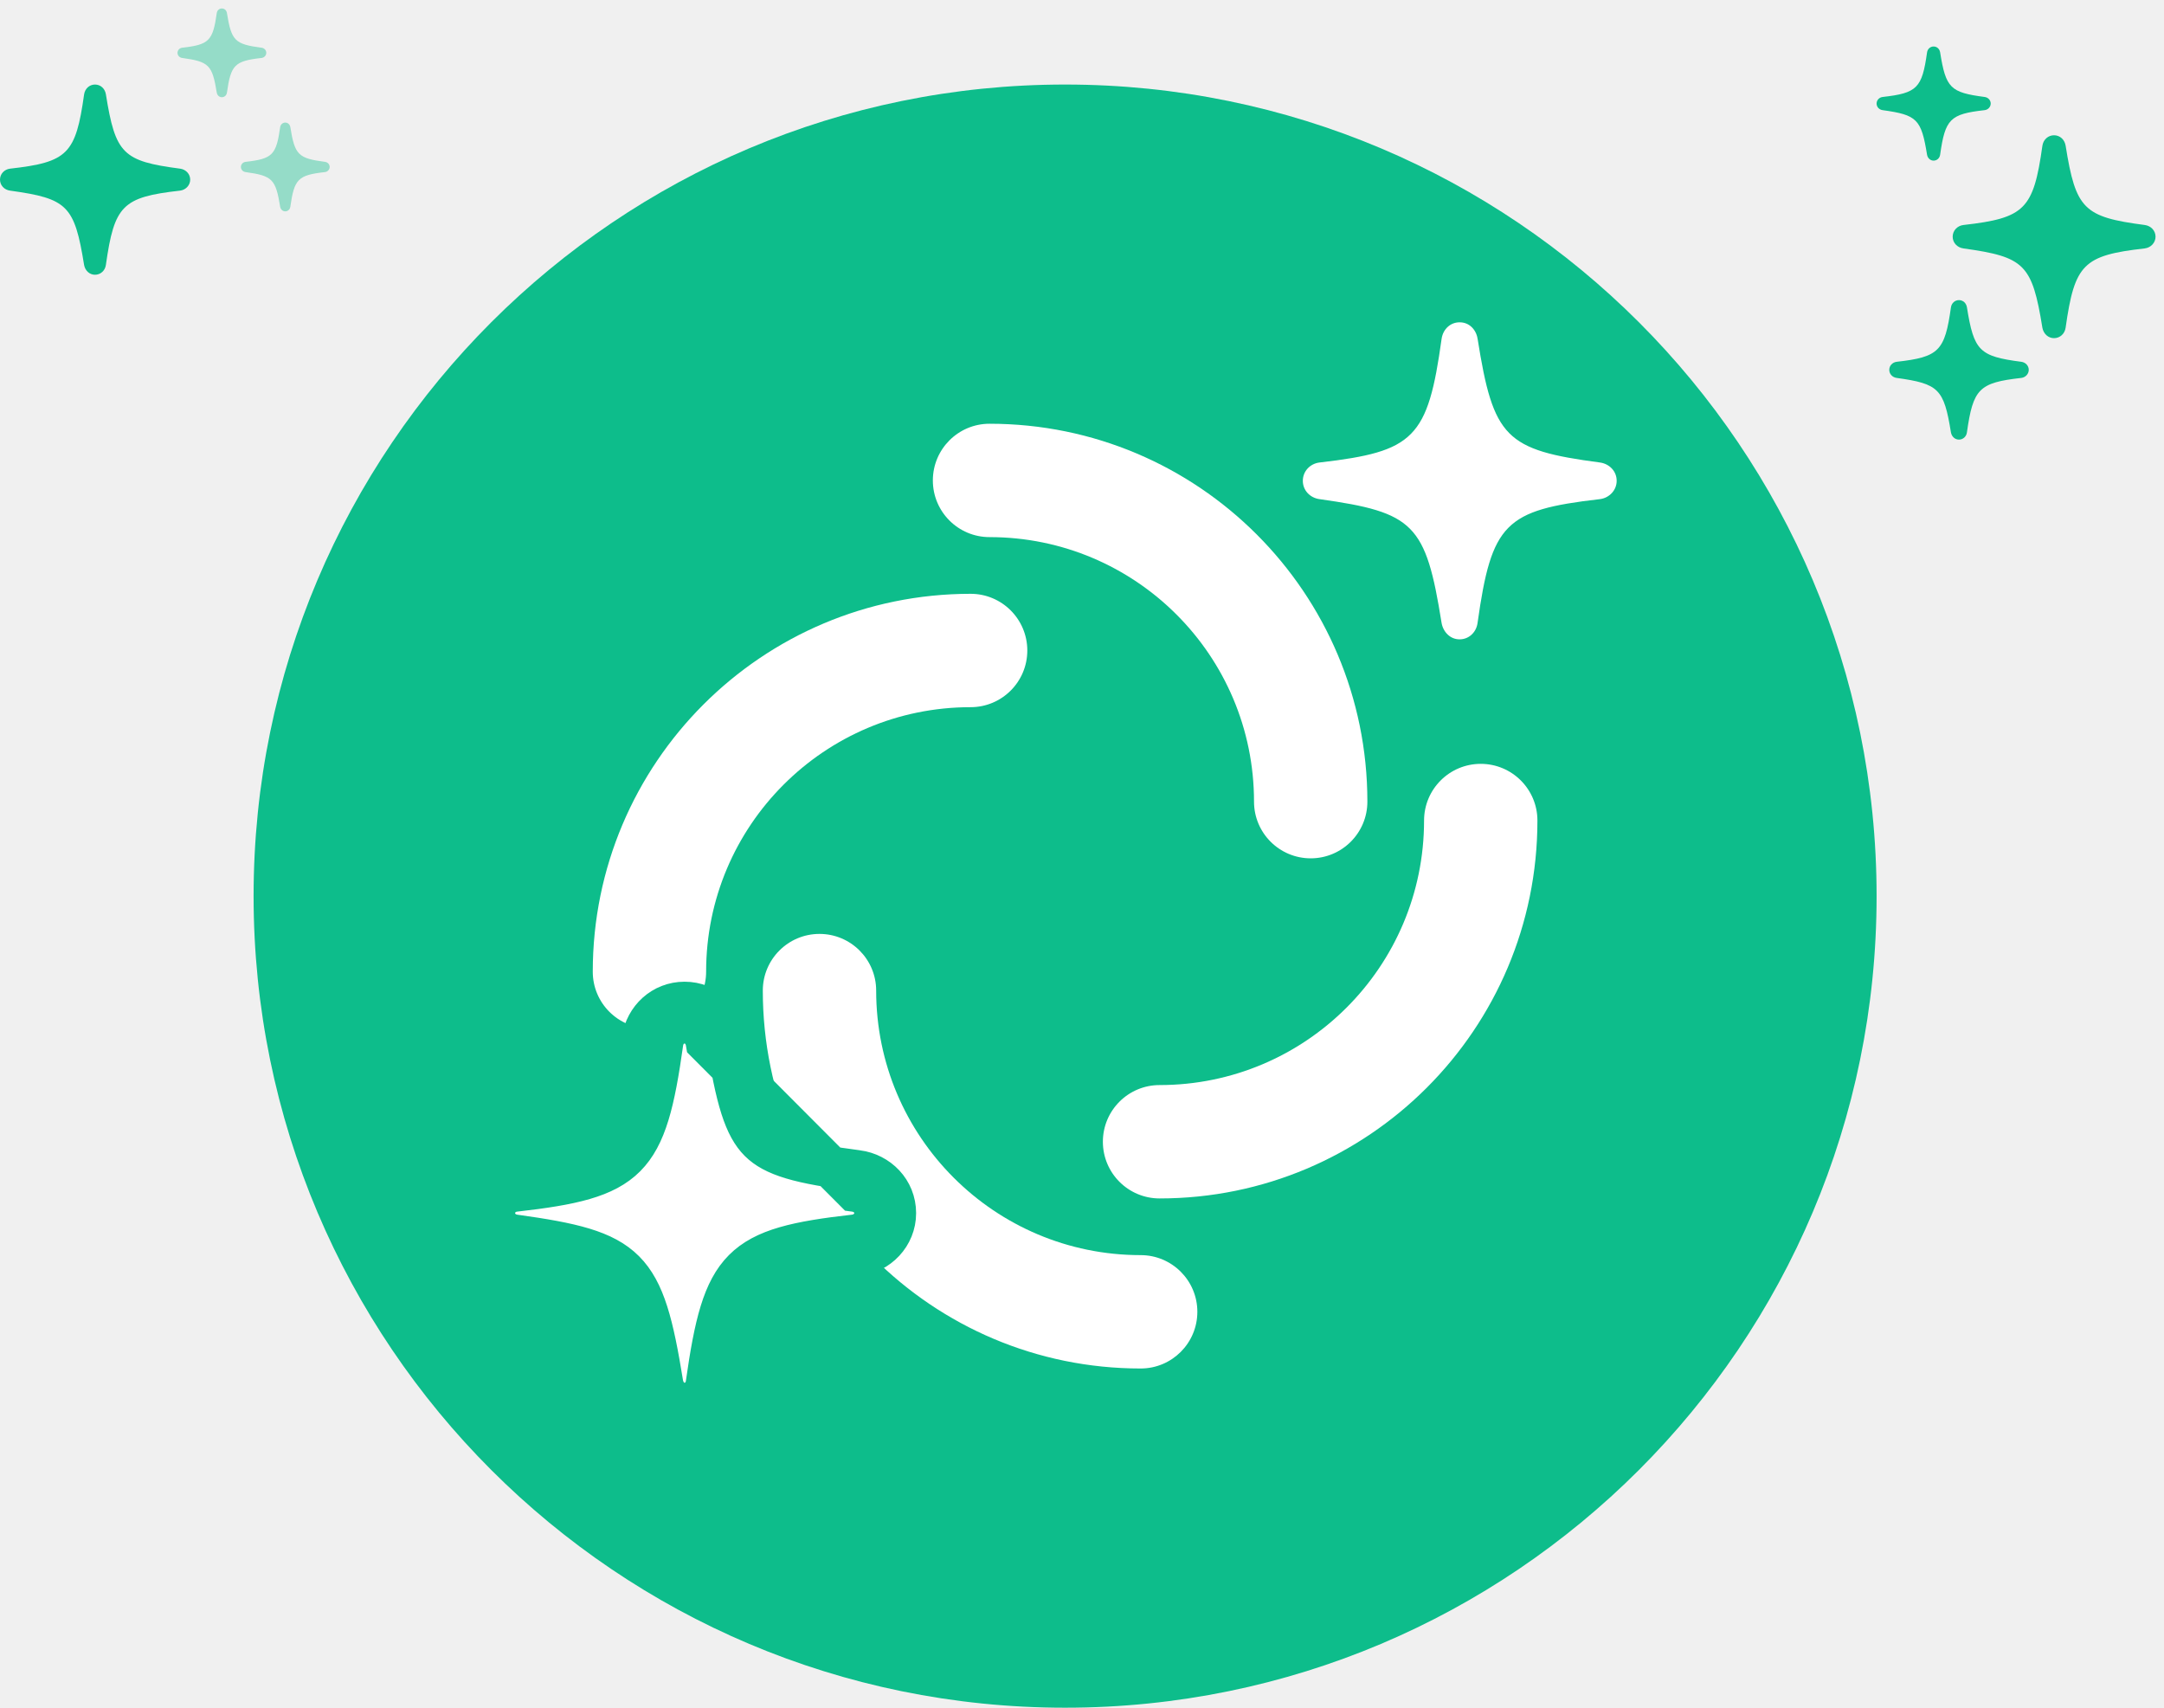
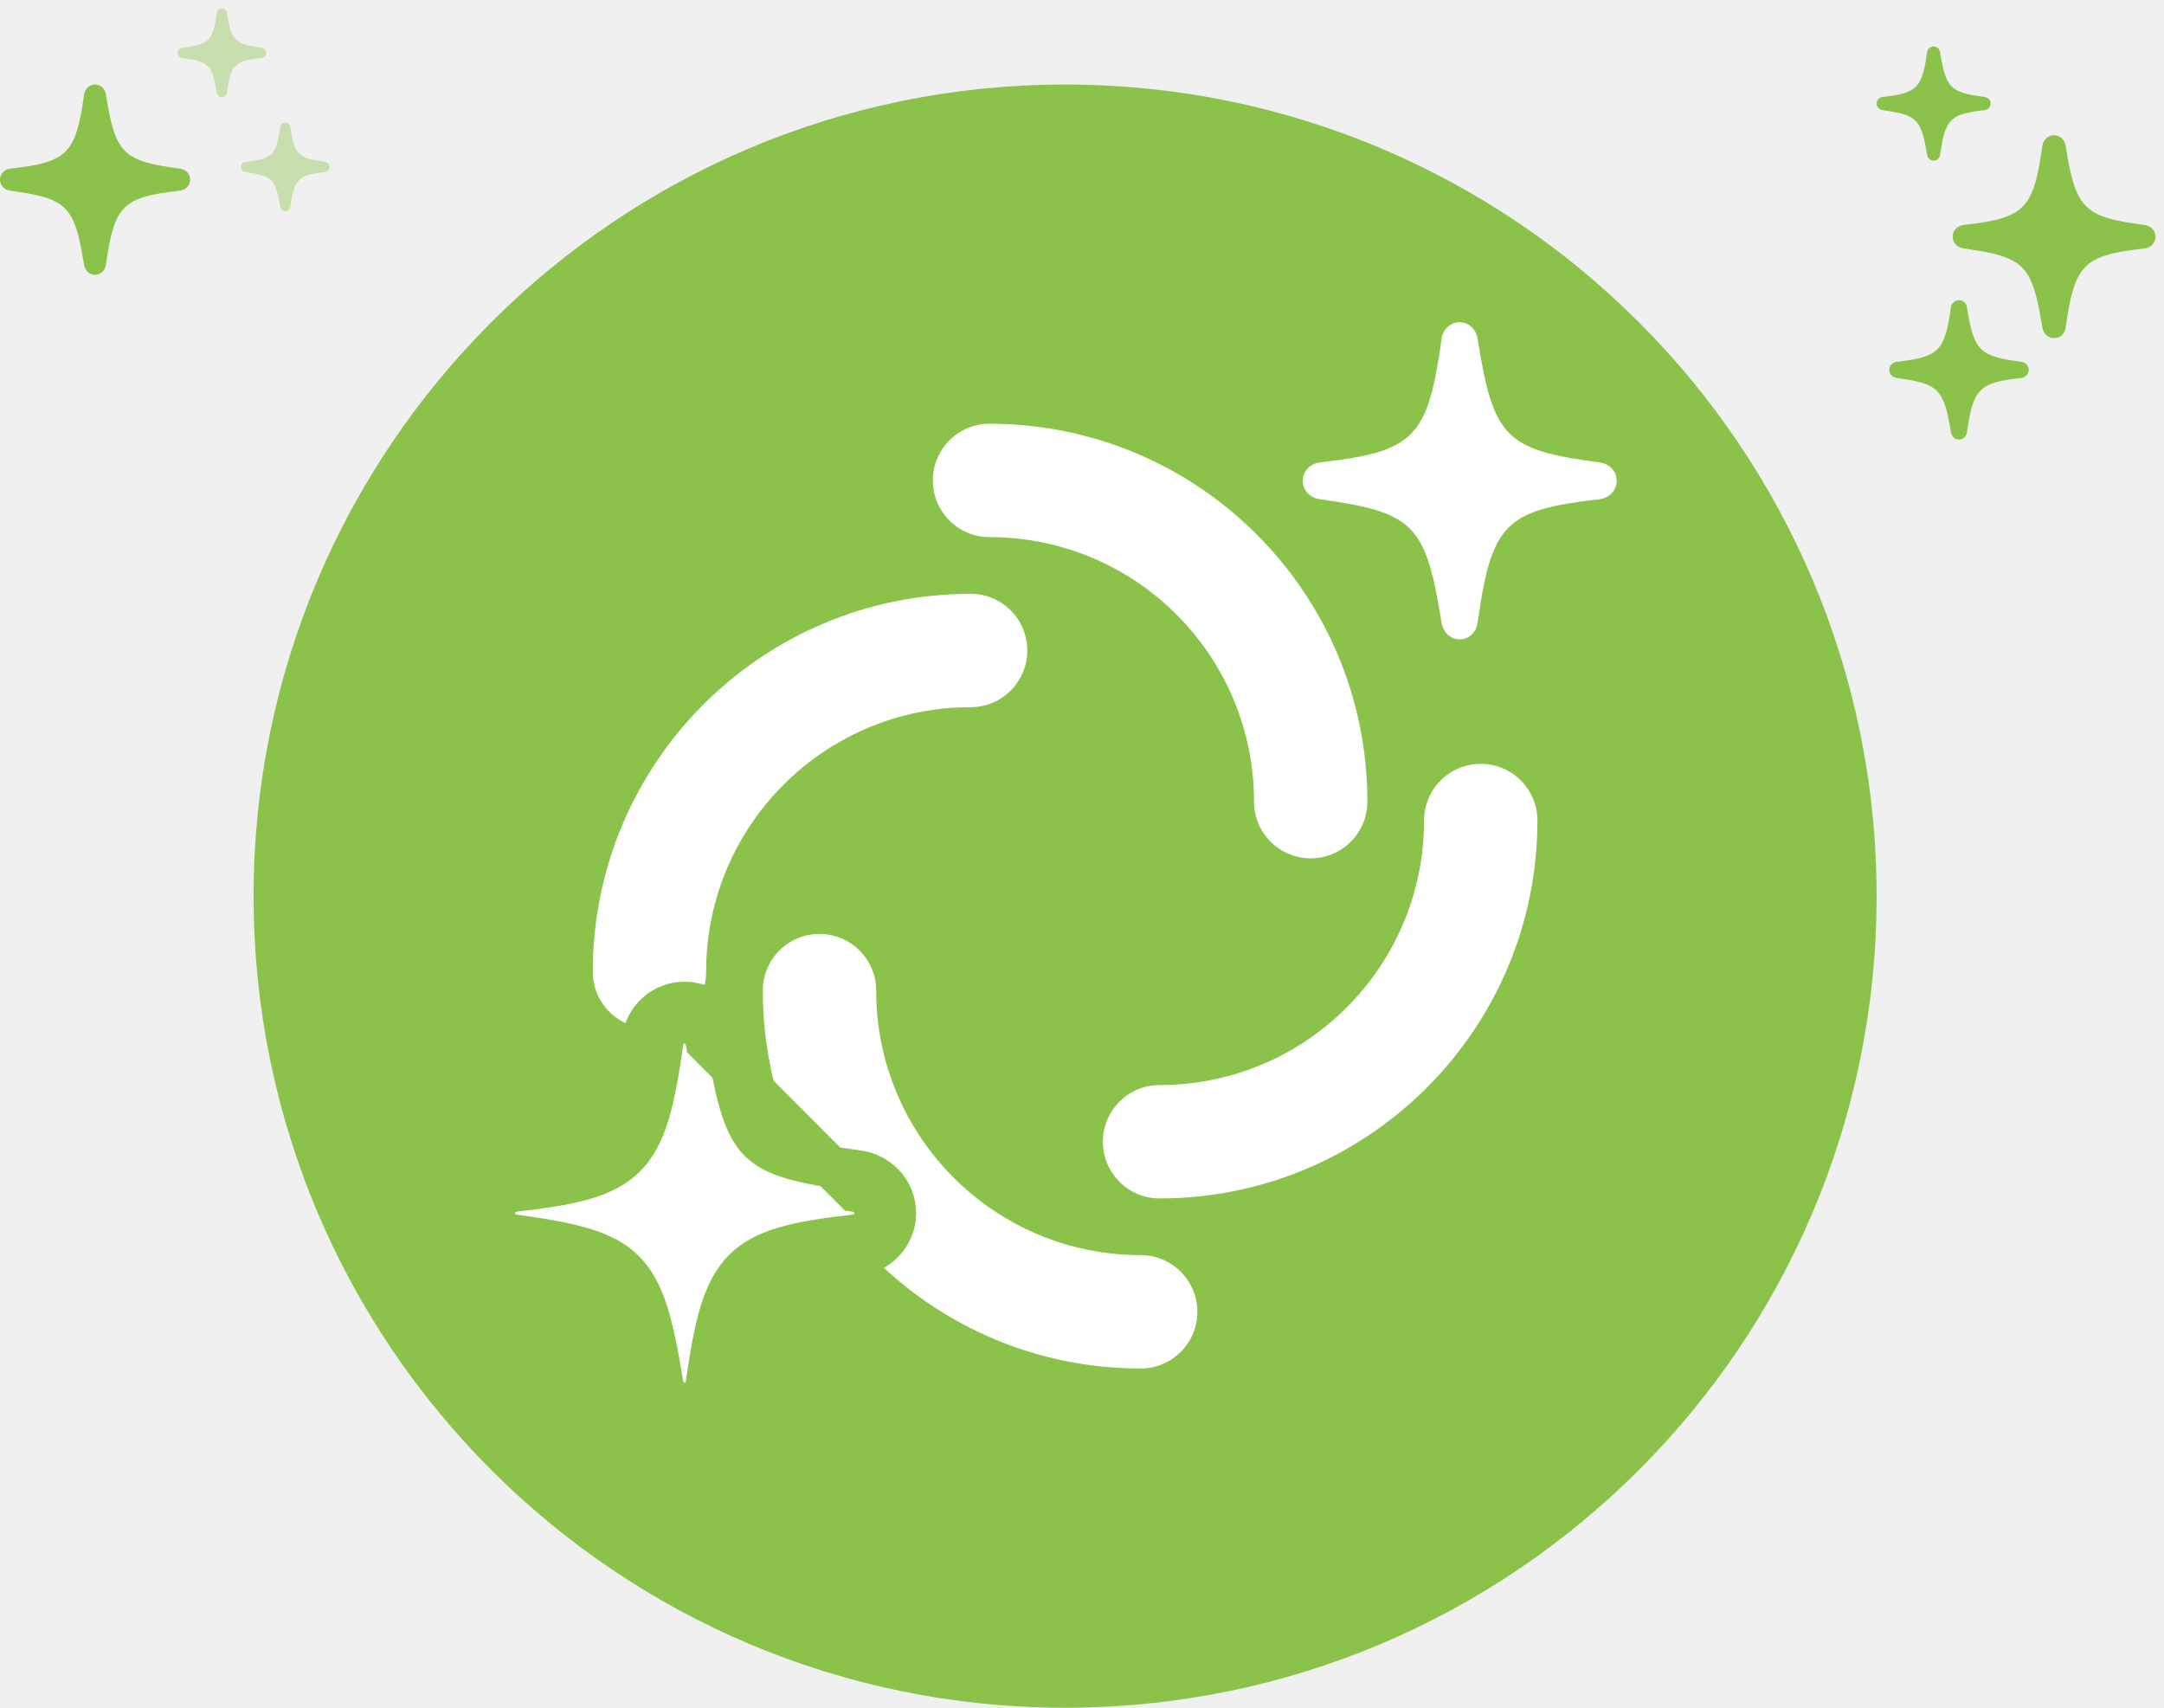
<svg xmlns="http://www.w3.org/2000/svg" width="128" height="101" viewBox="0 0 128 101" fill="none">
-   <rect x="15" y="5" width="96" height="96" rx="48" fill="#0DBD8B" />
+   <rect x="15" y="5" width="96" height="96" rx="48" fill="#8bc34a" />
  <path fill-rule="evenodd" clip-rule="evenodd" d="M55.178 28.415C55.178 26.564 56.678 25.062 58.53 25.062C70.874 25.062 80.88 35.069 80.88 47.413C80.88 49.264 79.379 50.765 77.528 50.765C75.676 50.765 74.175 49.264 74.175 47.413C74.175 38.772 67.171 31.767 58.53 31.767C56.678 31.767 55.178 30.267 55.178 28.415Z" fill="white" />
  <path fill-rule="evenodd" clip-rule="evenodd" d="M70.823 77.585C70.823 79.436 69.322 80.938 67.47 80.938C55.126 80.938 45.12 70.931 45.12 58.587C45.12 56.736 46.621 55.235 48.472 55.235C50.324 55.235 51.825 56.736 51.825 58.587C51.825 67.228 58.83 74.233 67.47 74.233C69.322 74.233 70.823 75.734 70.823 77.585Z" fill="white" />
  <path fill-rule="evenodd" clip-rule="evenodd" d="M38.415 60.823C36.563 60.823 35.062 59.322 35.062 57.47C35.062 45.127 45.069 35.12 57.413 35.12C59.264 35.12 60.765 36.621 60.765 38.473C60.765 40.324 59.264 41.825 57.413 41.825C48.772 41.825 41.767 48.83 41.767 57.47C41.767 59.322 40.267 60.823 38.415 60.823Z" fill="white" />
  <path fill-rule="evenodd" clip-rule="evenodd" d="M87.585 45.177C89.436 45.177 90.938 46.678 90.938 48.53C90.938 60.873 80.931 70.88 68.588 70.88C66.736 70.88 65.235 69.379 65.235 67.527C65.235 65.676 66.736 64.175 68.588 64.175C77.228 64.175 84.233 57.17 84.233 48.53C84.233 46.678 85.734 45.177 87.585 45.177Z" fill="white" />
-   <path d="M30.446 73.05C37.222 73.993 38.061 74.798 39.2 81.85C39.327 82.528 39.856 83 40.489 83C41.144 83 41.685 82.517 41.777 81.838C42.778 74.787 43.732 73.821 50.542 73.05C51.232 72.969 51.75 72.406 51.75 71.75C51.75 71.083 51.244 70.542 50.554 70.45L41.777 61.65C41.662 60.972 41.144 60.5 40.489 60.5C39.844 60.5 39.304 60.972 39.2 61.662C38.211 68.713 37.256 69.679 30.446 70.45C29.756 70.531 29.25 71.083 29.25 71.75C29.25 72.406 29.745 72.958 30.446 73.05ZM30.446 73.05L30.278 74.257C30.28 74.257 30.281 74.257 30.282 74.257M30.446 73.05L30.288 74.258C30.286 74.258 30.284 74.258 30.282 74.257M30.282 74.257C31.972 74.493 33.21 74.71 34.158 74.997C35.09 75.28 35.663 75.609 36.075 76.02C36.489 76.435 36.833 77.028 37.144 78.003C37.458 78.99 37.713 80.284 37.997 82.044L37.999 82.059L38.002 82.073C38.222 83.254 39.196 84.219 40.489 84.219C41.783 84.219 42.812 83.256 42.984 82.006C43.233 80.251 43.47 78.952 43.776 77.957C44.078 76.974 44.425 76.37 44.844 75.949C45.711 75.08 47.197 74.655 50.679 74.261L50.683 74.26C51.945 74.113 52.969 73.066 52.969 71.75C52.969 70.414 51.951 69.407 50.715 69.242L50.712 69.242C49.022 69.021 47.782 68.811 46.833 68.526C45.901 68.246 45.324 67.916 44.91 67.501C44.492 67.082 44.144 66.484 43.832 65.505C43.516 64.514 43.261 63.217 42.98 61.458L42.98 61.458L42.978 61.447C42.775 60.246 41.802 59.281 40.489 59.281C39.203 59.281 38.182 60.233 37.995 61.481L37.995 61.481L37.993 61.492C37.747 63.249 37.512 64.549 37.207 65.545C36.907 66.527 36.561 67.131 36.142 67.552C35.278 68.42 33.792 68.845 30.309 69.239L30.309 69.239L30.305 69.24C29.035 69.388 28.031 70.43 28.031 71.75C28.031 73.058 29.02 74.089 30.282 74.257Z" fill="white" stroke="#0DBD8B" stroke-width="2.438" />
-   <path d="M94.721 30.328L94.724 30.328C95.68 30.215 96.438 29.418 96.438 28.438C96.438 27.442 95.686 26.676 94.746 26.549L94.744 26.549C93.35 26.365 92.314 26.188 91.515 25.946C90.728 25.707 90.22 25.42 89.848 25.043C89.473 24.664 89.173 24.132 88.91 23.297C88.644 22.455 88.432 21.361 88.2 19.894L88.2 19.894L88.198 19.887C88.046 18.979 87.32 18.25 86.334 18.25C85.369 18.25 84.608 18.97 84.468 19.911L84.468 19.911L84.467 19.919C84.263 21.384 84.068 22.482 83.811 23.328C83.557 24.166 83.259 24.703 82.882 25.085C82.114 25.865 80.817 26.22 77.957 26.547L77.957 26.547L77.954 26.547C76.993 26.661 76.25 27.453 76.25 28.438C76.25 29.412 76.98 30.197 77.939 30.326C79.334 30.522 80.368 30.704 81.166 30.949C81.952 31.19 82.457 31.476 82.826 31.85C83.198 32.226 83.496 32.753 83.758 33.584C84.023 34.423 84.234 35.515 84.469 36.982L84.471 36.992L84.472 37.001C84.638 37.896 85.366 38.625 86.334 38.625C87.308 38.625 88.074 37.896 88.202 36.955C88.408 35.492 88.605 34.394 88.863 33.548C89.118 32.71 89.417 32.172 89.794 31.79C90.564 31.01 91.861 30.655 94.721 30.328Z" fill="white" stroke="#0DBD8B" stroke-width="1.625" />
-   <path d="M121.494 20C121.844 20 122.132 19.742 122.181 19.38C122.715 15.62 123.224 15.104 126.856 14.693C127.224 14.65 127.5 14.35 127.5 14C127.5 13.644 127.23 13.356 126.862 13.307C123.248 12.834 122.782 12.374 122.181 8.614C122.12 8.252 121.844 8 121.494 8C121.15 8 120.862 8.252 120.807 8.62C120.279 12.38 119.77 12.896 116.138 13.307C115.77 13.35 115.5 13.644 115.5 14C115.5 14.35 115.764 14.644 116.138 14.693C119.752 15.196 120.199 15.626 120.807 19.387C120.874 19.748 121.156 20 121.494 20Z" fill="#0DBD8B" />
-   <path d="M114.372 9.5C114.568 9.5 114.73 9.355 114.758 9.151C115.058 7.036 115.345 6.746 117.388 6.515C117.595 6.491 117.75 6.322 117.75 6.125C117.75 5.925 117.598 5.763 117.391 5.735C115.359 5.469 115.096 5.211 114.758 3.095C114.724 2.891 114.568 2.75 114.372 2.75C114.178 2.75 114.016 2.891 113.985 3.099C113.688 5.214 113.402 5.504 111.359 5.735C111.152 5.759 111 5.925 111 6.125C111 6.322 111.148 6.487 111.359 6.515C113.391 6.798 113.643 7.039 113.985 9.155C114.023 9.359 114.182 9.5 114.372 9.5Z" fill="#0DBD8B" />
-   <path d="M115.871 26C116.111 26 116.309 25.823 116.343 25.574C116.71 22.988 117.06 22.634 119.557 22.352C119.81 22.322 120 22.115 120 21.875C120 21.63 119.814 21.432 119.561 21.398C117.077 21.074 116.757 20.757 116.343 18.172C116.301 17.923 116.111 17.75 115.871 17.75C115.635 17.75 115.436 17.923 115.398 18.176C115.036 20.762 114.686 21.116 112.189 21.398C111.936 21.428 111.75 21.63 111.75 21.875C111.75 22.115 111.931 22.318 112.189 22.352C114.673 22.698 114.981 22.993 115.398 25.578C115.445 25.827 115.639 26 115.871 26Z" fill="#0DBD8B" />
-   <path d="M5.619 16.25C5.947 16.25 6.217 16.008 6.263 15.669C6.764 12.143 7.241 11.66 10.646 11.275C10.991 11.235 11.25 10.953 11.25 10.625C11.25 10.291 10.997 10.021 10.652 9.975C7.264 9.532 6.827 9.101 6.263 5.575C6.206 5.236 5.947 5 5.619 5C5.297 5 5.027 5.236 4.975 5.581C4.48 9.107 4.003 9.59 0.598 9.975C0.253 10.015 0 10.291 0 10.625C0 10.953 0.247 11.229 0.598 11.275C3.986 11.746 4.406 12.149 4.975 15.675C5.038 16.014 5.303 16.25 5.619 16.25Z" fill="#0DBD8B" />
-   <path opacity="0.4" d="M13.122 5.75C13.275 5.75 13.402 5.637 13.423 5.479C13.656 3.834 13.879 3.608 15.468 3.428C15.629 3.41 15.75 3.278 15.75 3.125C15.75 2.969 15.632 2.843 15.471 2.822C13.89 2.615 13.686 2.414 13.423 0.768C13.396 0.61 13.275 0.5 13.122 0.5C12.972 0.5 12.846 0.61 12.822 0.771C12.591 2.416 12.368 2.642 10.779 2.822C10.618 2.84 10.5 2.969 10.5 3.125C10.5 3.278 10.615 3.407 10.779 3.428C12.36 3.648 12.556 3.836 12.822 5.482C12.851 5.64 12.975 5.75 13.122 5.75Z" fill="#0DBD8B" />
-   <path opacity="0.4" d="M16.872 12.5C17.025 12.5 17.151 12.387 17.173 12.229C17.406 10.584 17.629 10.358 19.218 10.178C19.379 10.159 19.5 10.028 19.5 9.875C19.5 9.719 19.382 9.593 19.221 9.572C17.64 9.365 17.436 9.164 17.173 7.518C17.146 7.36 17.025 7.25 16.872 7.25C16.722 7.25 16.596 7.36 16.572 7.521C16.341 9.166 16.118 9.392 14.529 9.572C14.368 9.59 14.25 9.719 14.25 9.875C14.25 10.028 14.365 10.157 14.529 10.178C16.11 10.398 16.306 10.586 16.572 12.232C16.601 12.39 16.725 12.5 16.872 12.5Z" fill="#0DBD8B" />
+   <path d="M30.446 73.05C37.222 73.993 38.061 74.798 39.2 81.85C39.327 82.528 39.856 83 40.489 83C41.144 83 41.685 82.517 41.777 81.838C42.778 74.787 43.732 73.821 50.542 73.05C51.232 72.969 51.75 72.406 51.75 71.75C51.75 71.083 51.244 70.542 50.554 70.45L41.777 61.65C41.662 60.972 41.144 60.5 40.489 60.5C39.844 60.5 39.304 60.972 39.2 61.662C38.211 68.713 37.256 69.679 30.446 70.45C29.756 70.531 29.25 71.083 29.25 71.75C29.25 72.406 29.745 72.958 30.446 73.05ZM30.446 73.05L30.278 74.257C30.28 74.257 30.281 74.257 30.282 74.257M30.446 73.05L30.288 74.258C30.286 74.258 30.284 74.258 30.282 74.257M30.282 74.257C31.972 74.493 33.21 74.71 34.158 74.997C35.09 75.28 35.663 75.609 36.075 76.02C36.489 76.435 36.833 77.028 37.144 78.003C37.458 78.99 37.713 80.284 37.997 82.044L37.999 82.059L38.002 82.073C38.222 83.254 39.196 84.219 40.489 84.219C41.783 84.219 42.812 83.256 42.984 82.006C43.233 80.251 43.47 78.952 43.776 77.957C44.078 76.974 44.425 76.37 44.844 75.949C45.711 75.08 47.197 74.655 50.679 74.261L50.683 74.26C51.945 74.113 52.969 73.066 52.969 71.75C52.969 70.414 51.951 69.407 50.715 69.242L50.712 69.242C49.022 69.021 47.782 68.811 46.833 68.526C45.901 68.246 45.324 67.916 44.91 67.501C44.492 67.082 44.144 66.484 43.832 65.505C43.516 64.514 43.261 63.217 42.98 61.458L42.98 61.458L42.978 61.447C42.775 60.246 41.802 59.281 40.489 59.281C39.203 59.281 38.182 60.233 37.995 61.481L37.995 61.481L37.993 61.492C37.747 63.249 37.512 64.549 37.207 65.545C36.907 66.527 36.561 67.131 36.142 67.552C35.278 68.42 33.792 68.845 30.309 69.239L30.309 69.239L30.305 69.24C29.035 69.388 28.031 70.43 28.031 71.75C28.031 73.058 29.02 74.089 30.282 74.257Z" fill="white" stroke="#8bc34a" stroke-width="2.438" />
+   <path d="M94.721 30.328L94.724 30.328C95.68 30.215 96.438 29.418 96.438 28.438C96.438 27.442 95.686 26.676 94.746 26.549L94.744 26.549C93.35 26.365 92.314 26.188 91.515 25.946C90.728 25.707 90.22 25.42 89.848 25.043C89.473 24.664 89.173 24.132 88.91 23.297C88.644 22.455 88.432 21.361 88.2 19.894L88.2 19.894L88.198 19.887C88.046 18.979 87.32 18.25 86.334 18.25C85.369 18.25 84.608 18.97 84.468 19.911L84.468 19.911L84.467 19.919C84.263 21.384 84.068 22.482 83.811 23.328C83.557 24.166 83.259 24.703 82.882 25.085C82.114 25.865 80.817 26.22 77.957 26.547L77.957 26.547L77.954 26.547C76.993 26.661 76.25 27.453 76.25 28.438C76.25 29.412 76.98 30.197 77.939 30.326C79.334 30.522 80.368 30.704 81.166 30.949C81.952 31.19 82.457 31.476 82.826 31.85C83.198 32.226 83.496 32.753 83.758 33.584C84.023 34.423 84.234 35.515 84.469 36.982L84.471 36.992L84.472 37.001C84.638 37.896 85.366 38.625 86.334 38.625C87.308 38.625 88.074 37.896 88.202 36.955C88.408 35.492 88.605 34.394 88.863 33.548C89.118 32.71 89.417 32.172 89.794 31.79C90.564 31.01 91.861 30.655 94.721 30.328Z" fill="white" stroke="#8bc34a" stroke-width="1.625" />
+   <path d="M121.494 20C121.844 20 122.132 19.742 122.181 19.38C122.715 15.62 123.224 15.104 126.856 14.693C127.224 14.65 127.5 14.35 127.5 14C127.5 13.644 127.23 13.356 126.862 13.307C123.248 12.834 122.782 12.374 122.181 8.614C122.12 8.252 121.844 8 121.494 8C121.15 8 120.862 8.252 120.807 8.62C120.279 12.38 119.77 12.896 116.138 13.307C115.77 13.35 115.5 13.644 115.5 14C115.5 14.35 115.764 14.644 116.138 14.693C119.752 15.196 120.199 15.626 120.807 19.387C120.874 19.748 121.156 20 121.494 20Z" fill="#8bc34a" />
+   <path d="M114.372 9.5C114.568 9.5 114.73 9.355 114.758 9.151C115.058 7.036 115.345 6.746 117.388 6.515C117.595 6.491 117.75 6.322 117.75 6.125C117.75 5.925 117.598 5.763 117.391 5.735C115.359 5.469 115.096 5.211 114.758 3.095C114.724 2.891 114.568 2.75 114.372 2.75C114.178 2.75 114.016 2.891 113.985 3.099C113.688 5.214 113.402 5.504 111.359 5.735C111.152 5.759 111 5.925 111 6.125C111 6.322 111.148 6.487 111.359 6.515C113.391 6.798 113.643 7.039 113.985 9.155C114.023 9.359 114.182 9.5 114.372 9.5Z" fill="#8bc34a" />
+   <path d="M115.871 26C116.111 26 116.309 25.823 116.343 25.574C116.71 22.988 117.06 22.634 119.557 22.352C119.81 22.322 120 22.115 120 21.875C120 21.63 119.814 21.432 119.561 21.398C117.077 21.074 116.757 20.757 116.343 18.172C116.301 17.923 116.111 17.75 115.871 17.75C115.635 17.75 115.436 17.923 115.398 18.176C115.036 20.762 114.686 21.116 112.189 21.398C111.936 21.428 111.75 21.63 111.75 21.875C111.75 22.115 111.931 22.318 112.189 22.352C114.673 22.698 114.981 22.993 115.398 25.578C115.445 25.827 115.639 26 115.871 26Z" fill="#8bc34a" />
+   <path d="M5.619 16.25C5.947 16.25 6.217 16.008 6.263 15.669C6.764 12.143 7.241 11.66 10.646 11.275C10.991 11.235 11.25 10.953 11.25 10.625C11.25 10.291 10.997 10.021 10.652 9.975C7.264 9.532 6.827 9.101 6.263 5.575C6.206 5.236 5.947 5 5.619 5C5.297 5 5.027 5.236 4.975 5.581C4.48 9.107 4.003 9.59 0.598 9.975C0.253 10.015 0 10.291 0 10.625C0 10.953 0.247 11.229 0.598 11.275C3.986 11.746 4.406 12.149 4.975 15.675C5.038 16.014 5.303 16.25 5.619 16.25Z" fill="#8bc34a" />
+   <path opacity="0.4" d="M13.122 5.75C13.275 5.75 13.402 5.637 13.423 5.479C13.656 3.834 13.879 3.608 15.468 3.428C15.629 3.41 15.75 3.278 15.75 3.125C15.75 2.969 15.632 2.843 15.471 2.822C13.89 2.615 13.686 2.414 13.423 0.768C13.396 0.61 13.275 0.5 13.122 0.5C12.972 0.5 12.846 0.61 12.822 0.771C12.591 2.416 12.368 2.642 10.779 2.822C10.618 2.84 10.5 2.969 10.5 3.125C10.5 3.278 10.615 3.407 10.779 3.428C12.36 3.648 12.556 3.836 12.822 5.482C12.851 5.64 12.975 5.75 13.122 5.75Z" fill="#8bc34a" />
+   <path opacity="0.4" d="M16.872 12.5C17.025 12.5 17.151 12.387 17.173 12.229C17.406 10.584 17.629 10.358 19.218 10.178C19.379 10.159 19.5 10.028 19.5 9.875C19.5 9.719 19.382 9.593 19.221 9.572C17.64 9.365 17.436 9.164 17.173 7.518C17.146 7.36 17.025 7.25 16.872 7.25C16.722 7.25 16.596 7.36 16.572 7.521C16.341 9.166 16.118 9.392 14.529 9.572C14.368 9.59 14.25 9.719 14.25 9.875C14.25 10.028 14.365 10.157 14.529 10.178C16.11 10.398 16.306 10.586 16.572 12.232C16.601 12.39 16.725 12.5 16.872 12.5Z" fill="#8bc34a" />
</svg>
